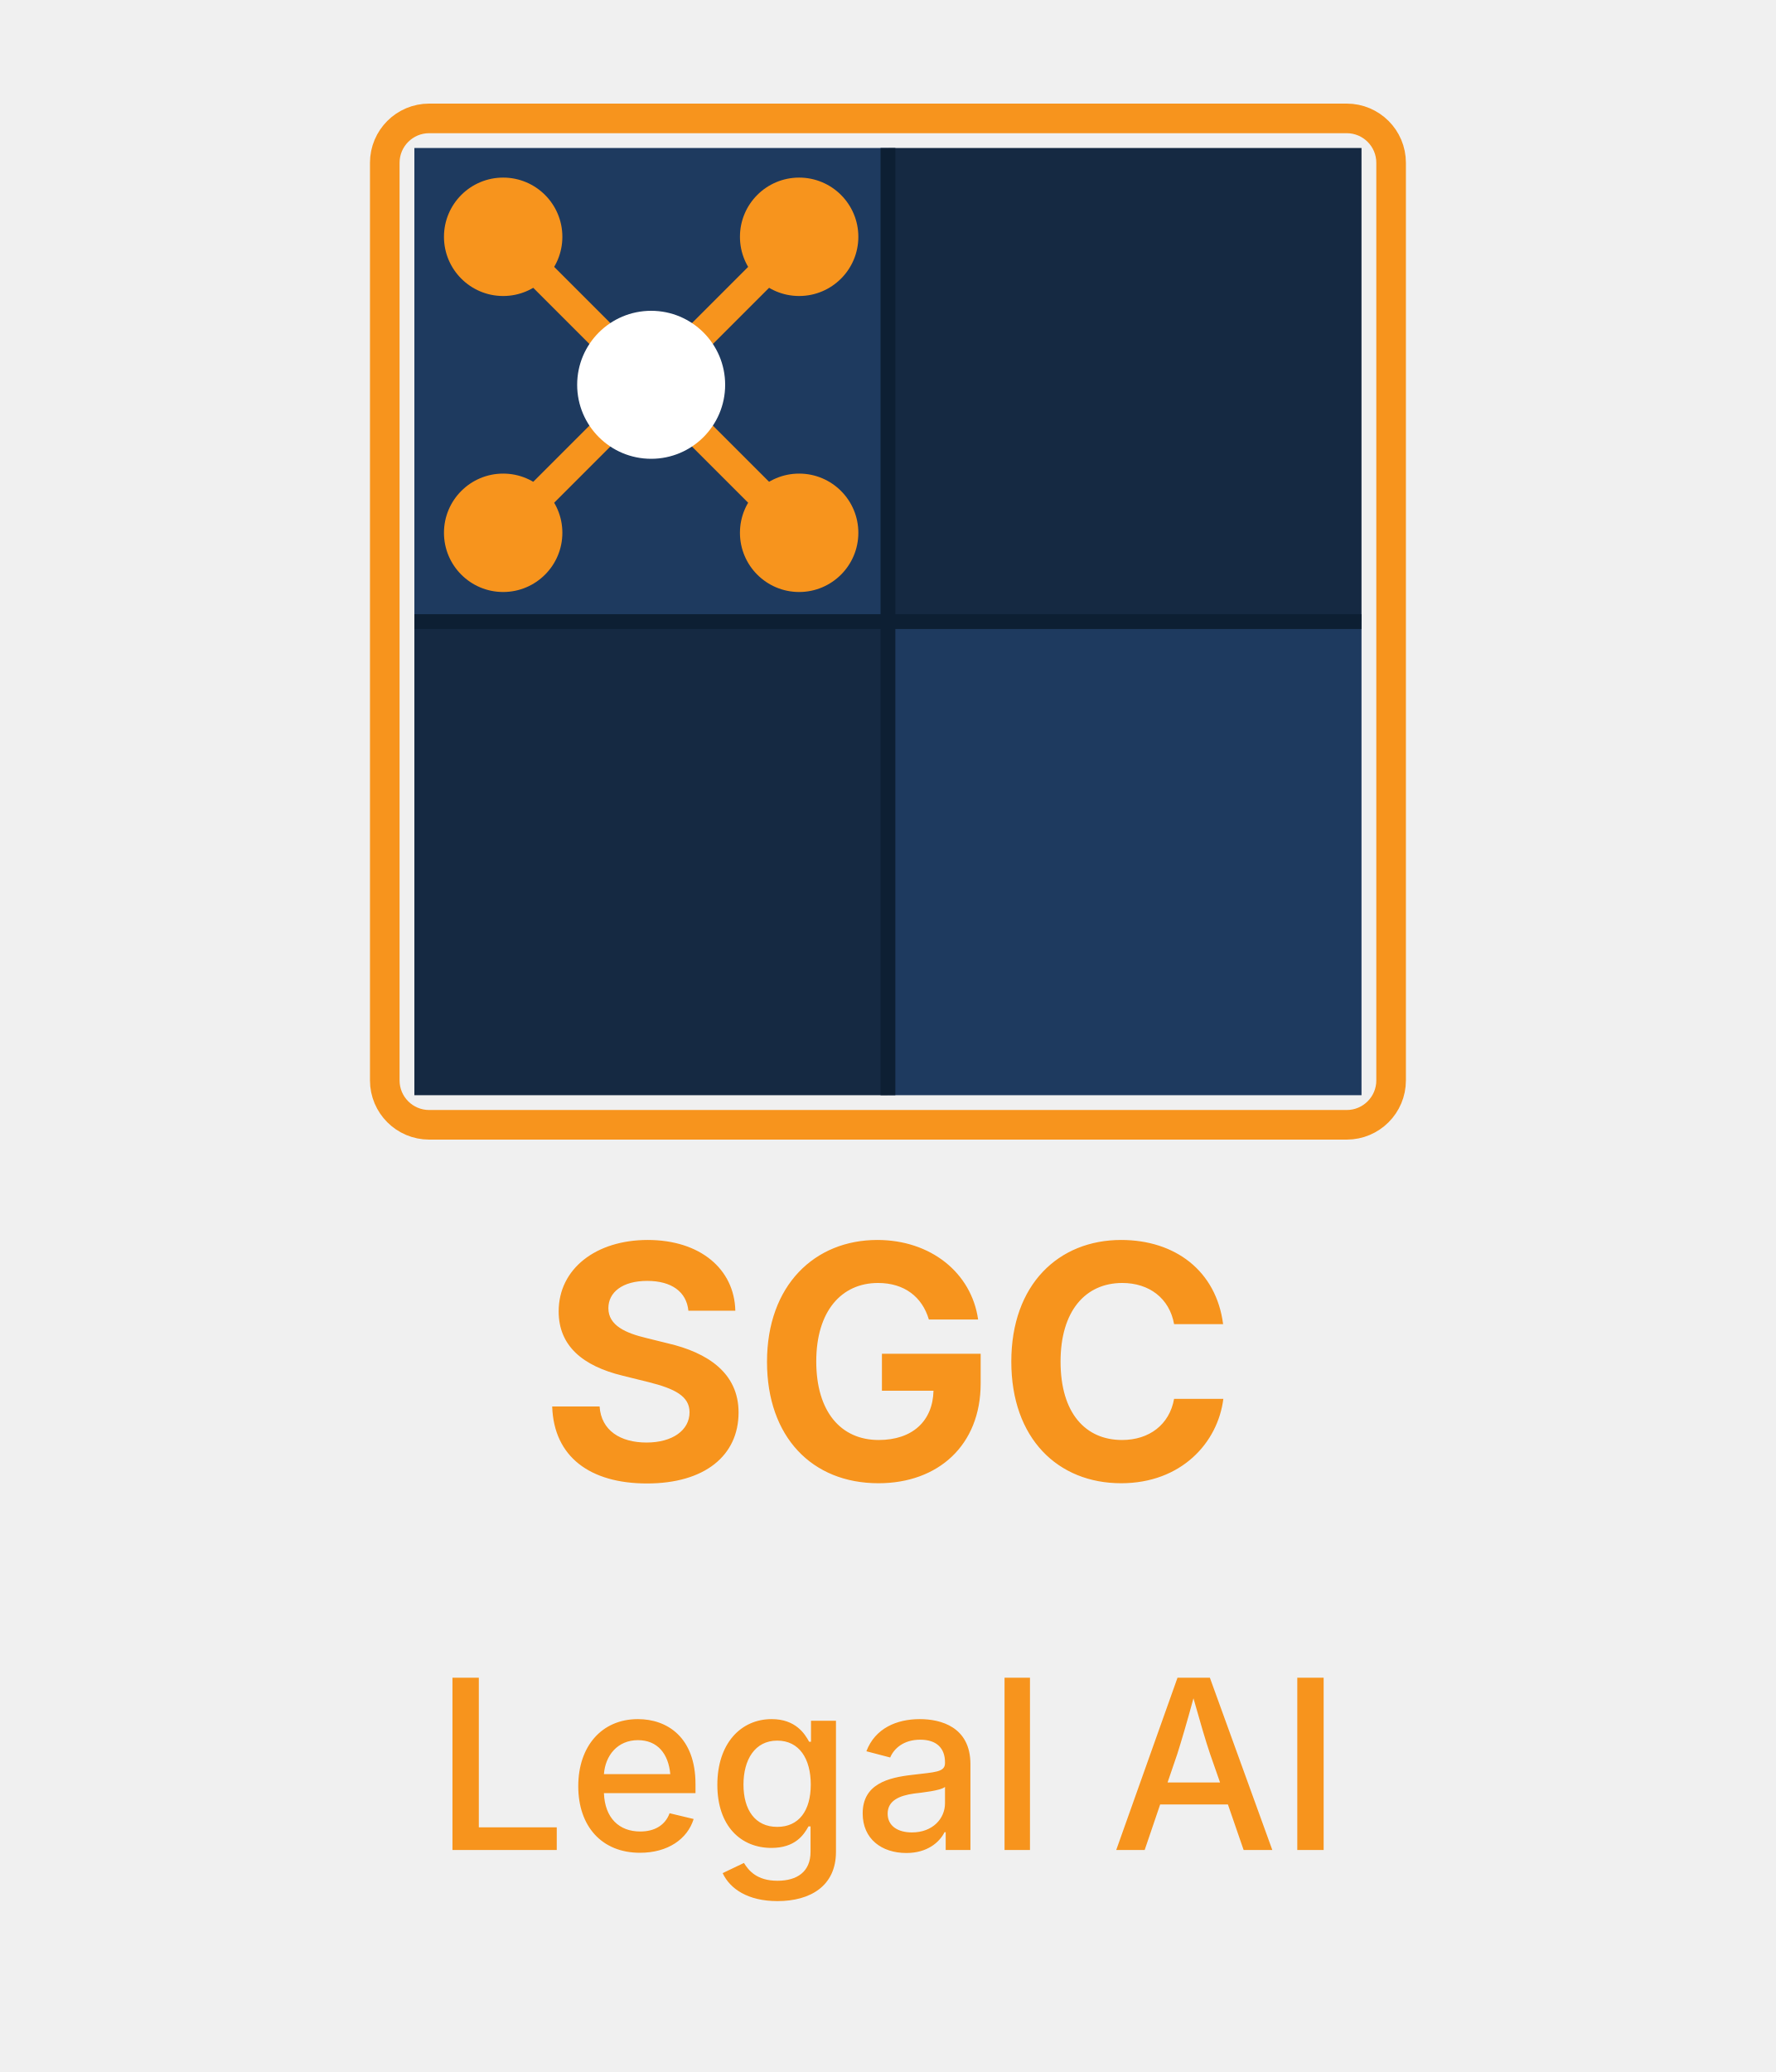
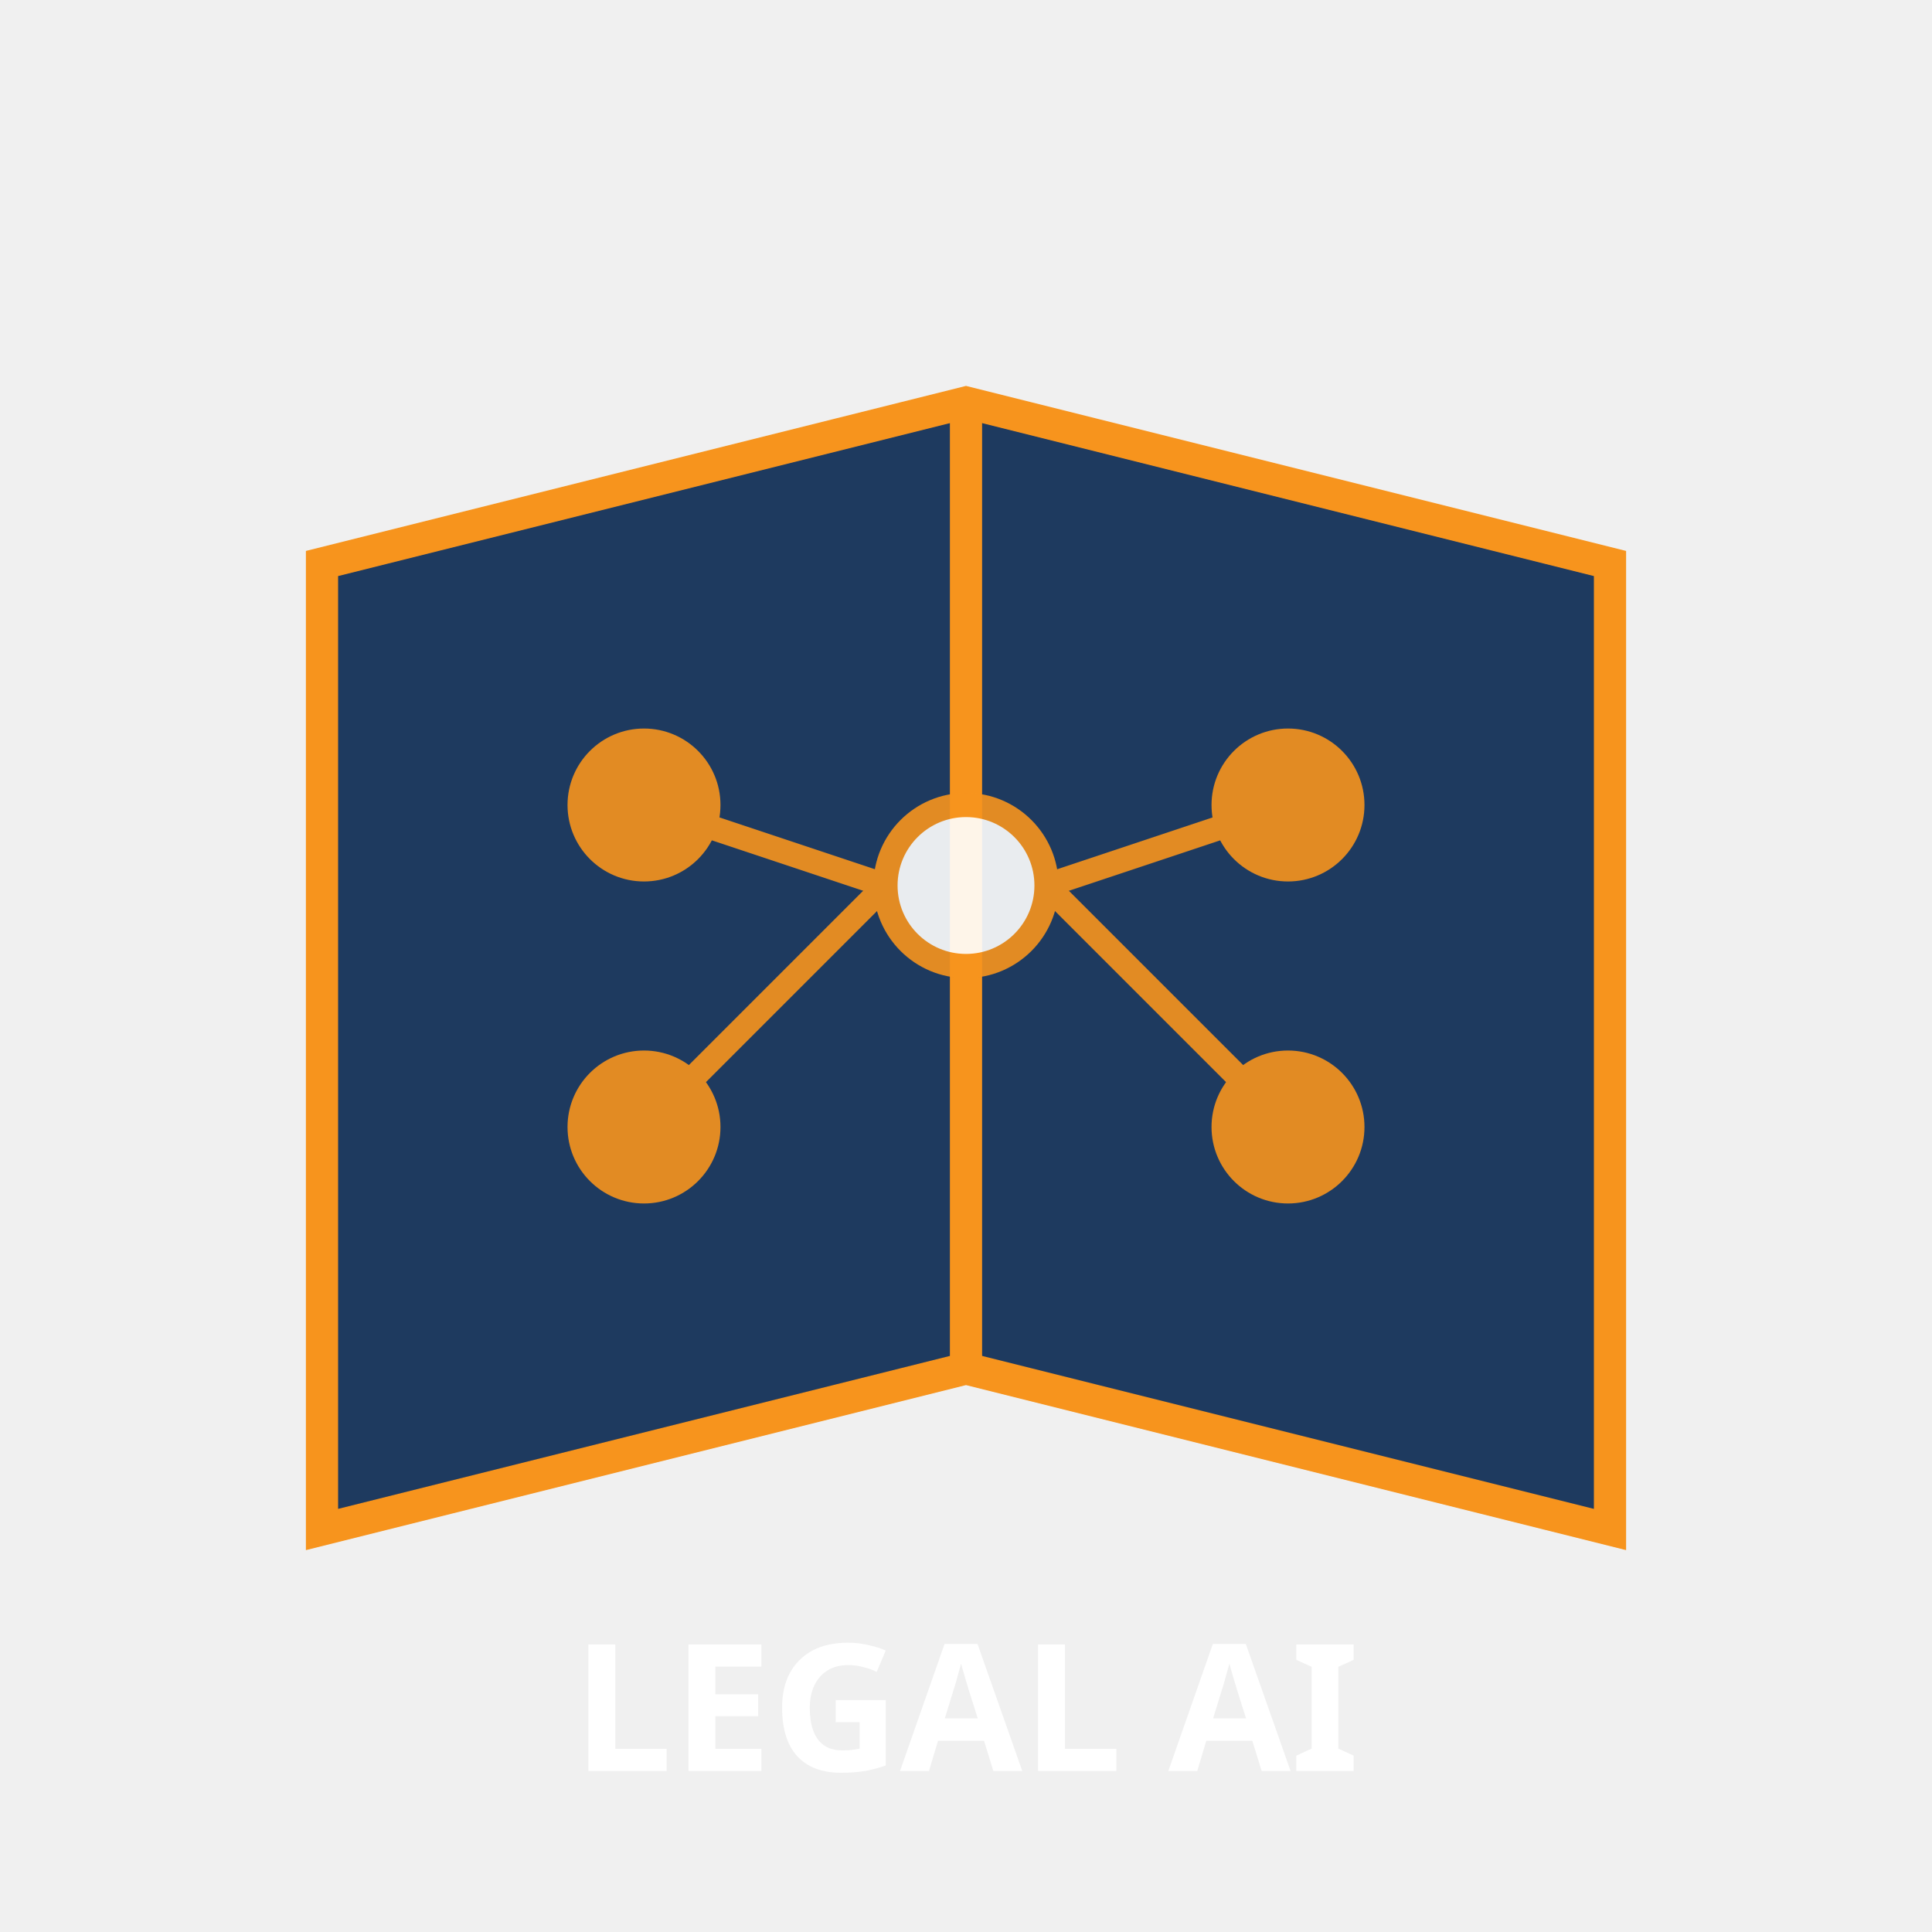
- <svg xmlns="http://www.w3.org/2000/svg" width="120" height="140" viewBox="0 0 120 140" fill="none">
-   <g transform="translate(28, 10)">
-     <path d="M0 0 L32 0 L32 32 L0 32 Z" fill="#1e3a5f" />
-     <path d="M32 0 L64 0 L64 32 L32 32 Z" fill="#152942" />
-     <path d="M0 32 L32 32 L32 64 L0 64 Z" fill="#152942" />
-     <path d="M32 32 L64 32 L64 64 L32 64 Z" fill="#1e3a5f" />
-     <line x1="32" y1="0" x2="32" y2="64" stroke="#0d1f33" stroke-width="1" />
-     <line x1="0" y1="32" x2="64" y2="32" stroke="#0d1f33" stroke-width="1" />
-     <line x1="6" y1="6" x2="13" y2="13" stroke="#f7941d" stroke-width="2" />
-     <line x1="26" y1="6" x2="19" y2="13" stroke="#f7941d" stroke-width="2" />
-     <line x1="6" y1="26" x2="13" y2="19" stroke="#f7941d" stroke-width="2" />
-     <line x1="26" y1="26" x2="19" y2="19" stroke="#f7941d" stroke-width="2" />
-     <circle cx="6" cy="6" r="4" fill="#f7941d" />
-     <circle cx="26" cy="6" r="4" fill="#f7941d" />
-     <circle cx="6" cy="26" r="4" fill="#f7941d" />
-     <circle cx="26" cy="26" r="4" fill="#f7941d" />
-     <circle cx="16" cy="16" r="5" fill="#ffffff" />
-     <rect x="-2" y="-2" width="68" height="68" rx="3" stroke="#f7941d" stroke-width="2" fill="none" />
+ <svg xmlns="http://www.w3.org/2000/svg" width="120" height="120" viewBox="0 0 120 120" fill="none">
+   <path d="M60 25 L20 35 L20 95 L60 85 L100 95 L100 35 Z" fill="#1e3a5f" stroke="#f7941d" stroke-width="2" />
+   <line x1="60" y1="25" x2="60" y2="85" stroke="#f7941d" stroke-width="2" />
+   <g stroke="#f7941d" stroke-width="1.5" opacity="0.9">
+     <circle cx="40" cy="50" r="4" fill="#f7941d" />
+     <circle cx="80" cy="50" r="4" fill="#f7941d" />
+     <circle cx="40" cy="70" r="4" fill="#f7941d" />
+     <circle cx="80" cy="70" r="4" fill="#f7941d" />
+     <circle cx="60" cy="55" r="5" fill="#ffffff" />
+     <line x1="40" y1="50" x2="55" y2="55" />
+     <line x1="80" y1="50" x2="65" y2="55" />
+     <line x1="40" y1="70" x2="55" y2="55" />
+     <line x1="80" y1="70" x2="65" y2="55" />
  </g>
-   <text x="60" y="100" text-anchor="middle" fill="#f7941d" font-size="22" font-weight="700" font-family="system-ui, -apple-system, sans-serif">SGC</text>
-   <text x="60" y="125" text-anchor="middle" fill="#f7941d" font-size="16" font-weight="500" font-family="system-ui, -apple-system, sans-serif">Legal AI</text>
+   <text x="60" y="110" text-anchor="middle" fill="#ffffff" font-size="11" font-weight="600" font-family="system-ui, sans-serif">
+     LEGAL AI
+   </text>
</svg>
